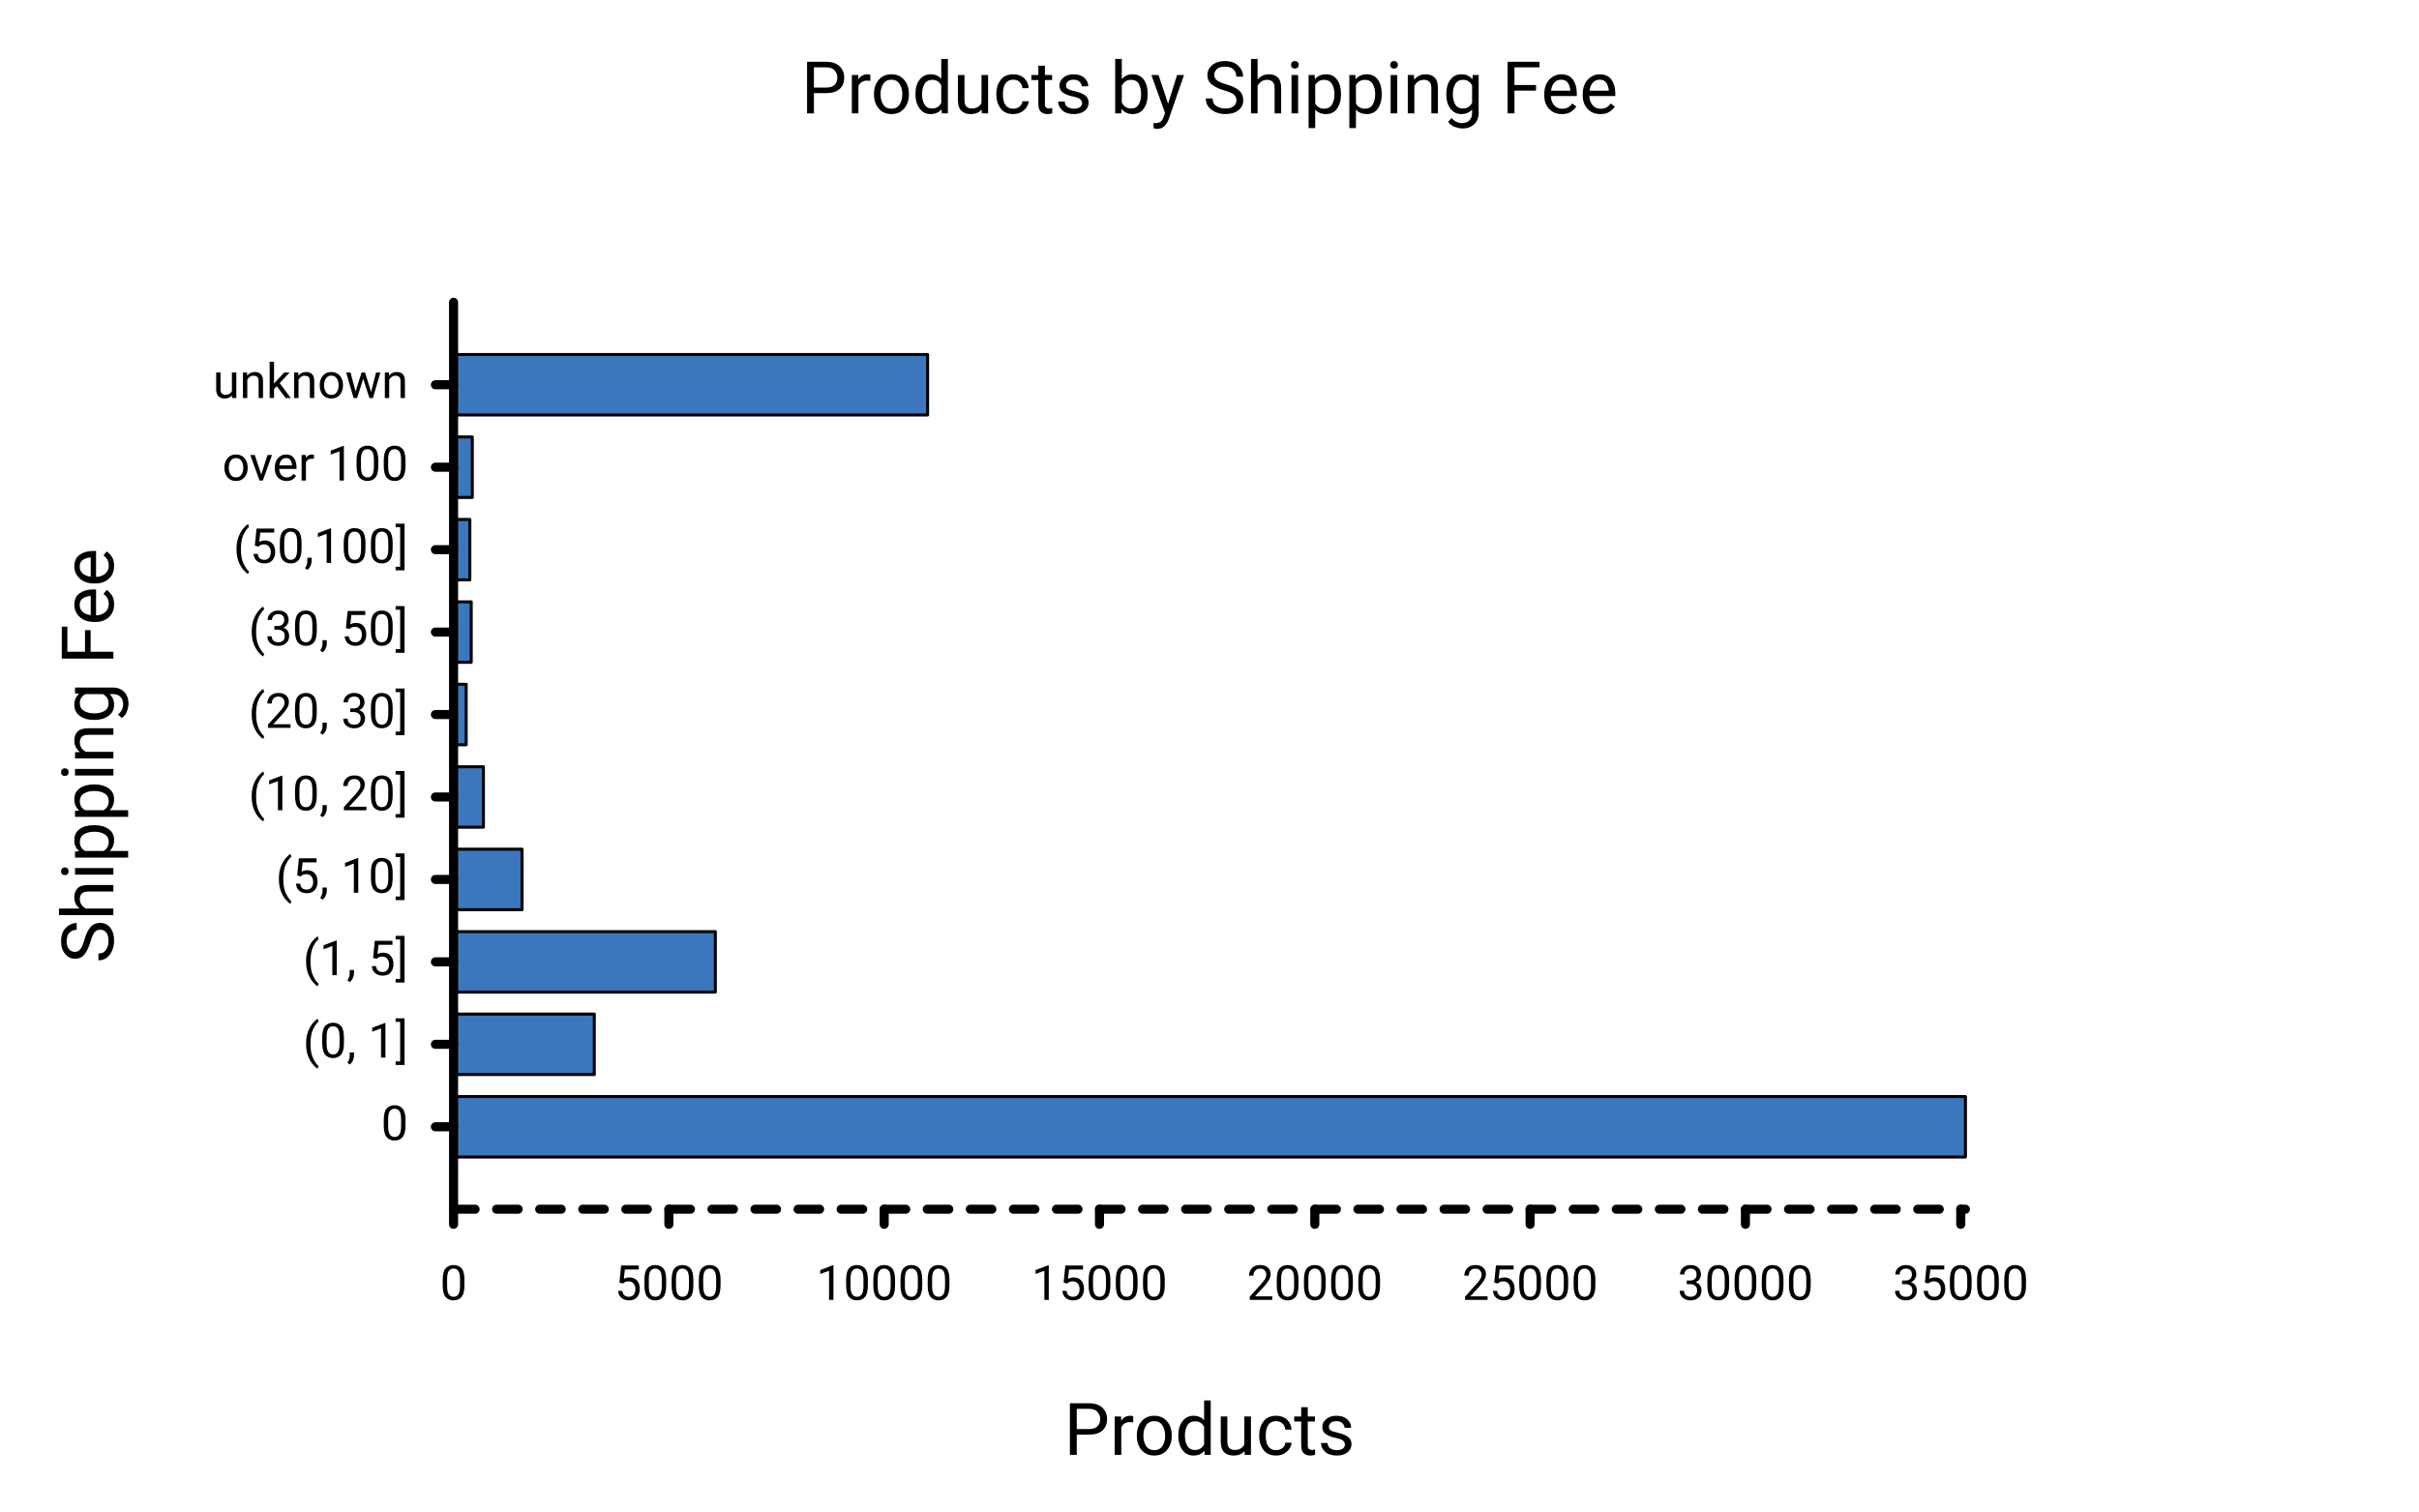
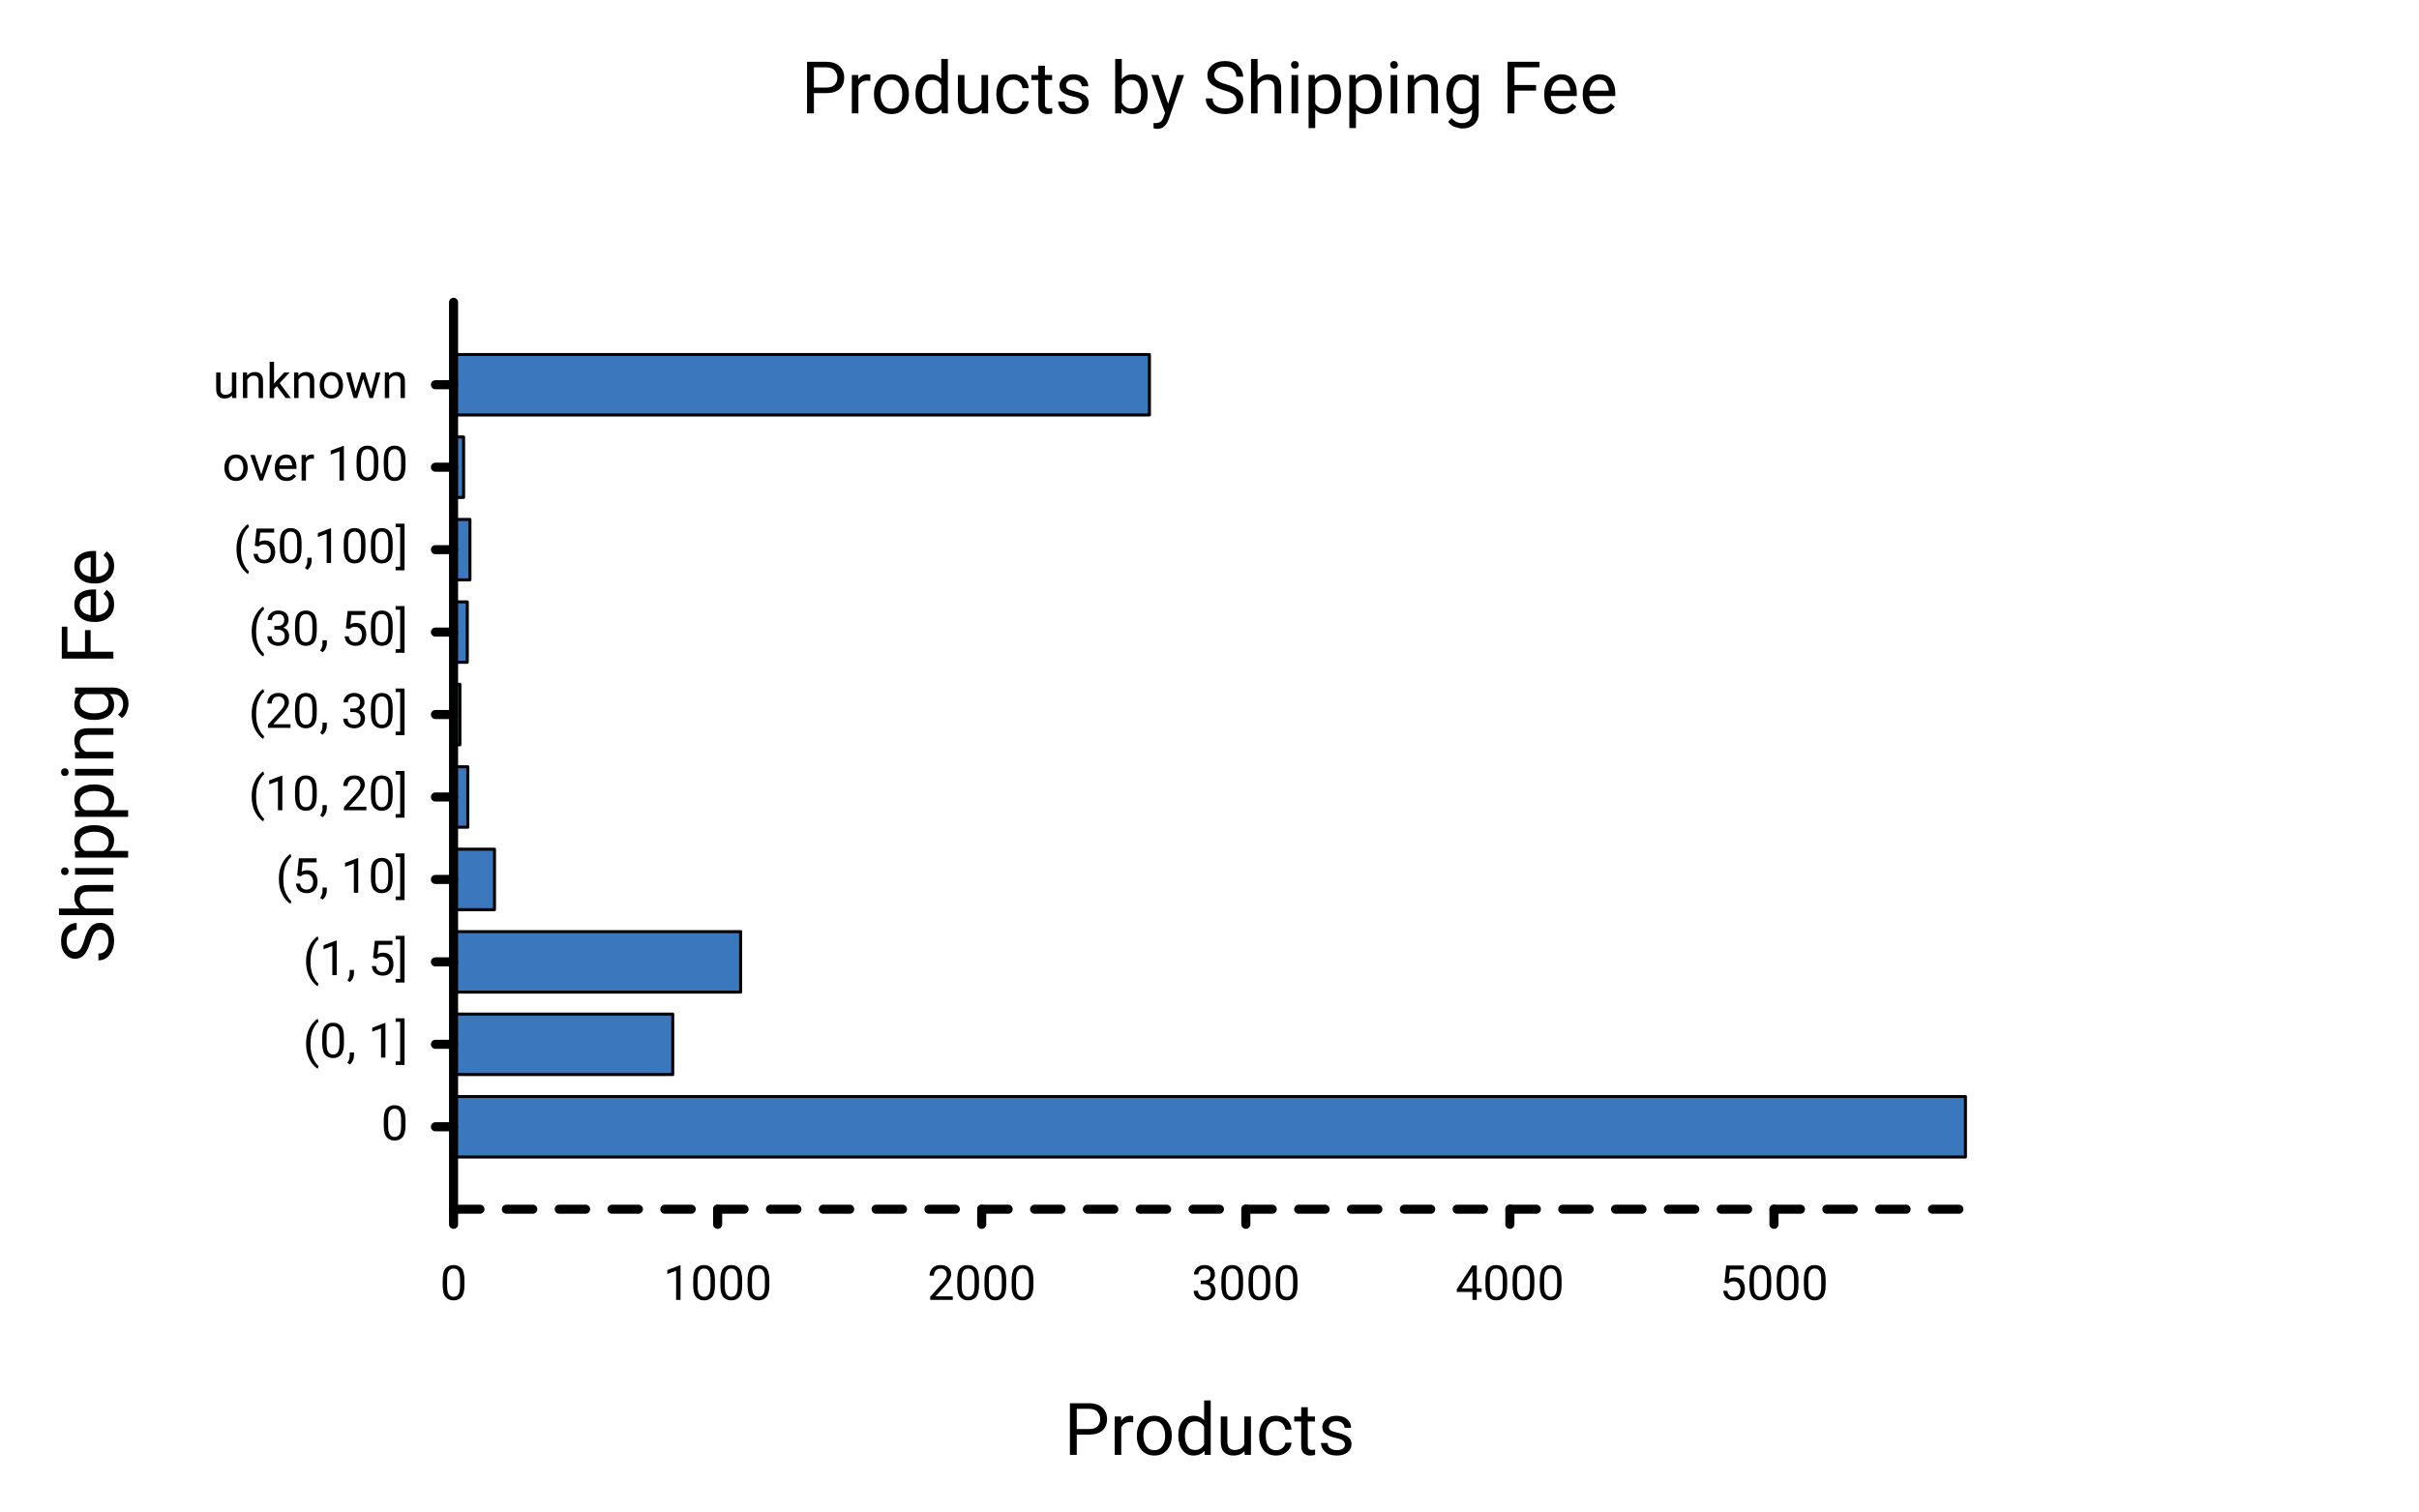
<svg xmlns="http://www.w3.org/2000/svg" class="poloto" width="800" height="500" viewBox="0 0 800 500">
  <style>
.poloto{
  stroke-linecap:round;
  stroke-linejoin:round;
  font-family:Roboto,sans-serif;
  font-size:16px;
}
.poloto_background{fill:AliceBlue;}
.poloto_scatter{stroke-width:7}
.poloto_line{stroke-width:2}
.poloto_text{fill: black;}
.poloto_name{font-size:24px;dominant-baseline:start;text-anchor:middle;}
.poloto_where{dominant-baseline:middle;text-anchor:start}
.poloto_text.poloto_legend{font-size:20px;dominant-baseline:middle;text-anchor:start;}
.poloto_text.poloto_ticks.poloto_y{dominant-baseline:middle;text-anchor:end}
.poloto_text.poloto_ticks.poloto_x{dominant-baseline:start;text-anchor:middle}
.poloto_imgs.poloto_ticks{stroke: black;stroke-width:3;fill:none;stroke-dasharray:none}
.poloto_grid{stroke:gray;stroke-width:0.5}

.poloto0.poloto_stroke{stroke:blue;}
.poloto1.poloto_stroke{stroke:red;}
.poloto2.poloto_stroke{stroke:green;}
.poloto3.poloto_stroke{stroke:gold;}
.poloto4.poloto_stroke{stroke:aqua;}
.poloto5.poloto_stroke{stroke:lime;}
.poloto6.poloto_stroke{stroke:orange;}
.poloto7.poloto_stroke{stroke:chocolate;}
.poloto0.poloto_fill{fill:blue;}
.poloto1.poloto_fill{fill:red;}
.poloto2.poloto_fill{fill:green;}
.poloto3.poloto_fill{fill:gold;}
.poloto4.poloto_fill{fill:aqua;}
.poloto5.poloto_fill{fill:lime;}
.poloto6.poloto_fill{fill:orange;}
.poloto7.poloto_fill{fill:chocolate;}

            .poloto_background{fill-opacity:0;}
            .poloto0.poloto_histo.poloto_imgs{fill:#3B77BC;stroke:black;stroke-width:1px}
            .poloto_grid{display:none}
            .poloto0.poloto_stroke{stroke:#3B77BC}
        
	</style>
  <circle r="1e5" class="poloto_background" />
  <g id="poloto_plot0" class="poloto_plot poloto_imgs poloto_histo poloto0 poloto_fill">
    <rect x="150.00" y="362.73" width="500" height="20" />
-     <rect x="150.00" y="335.45" width="46.541" height="20" />
-     <rect x="150.00" y="308.18" width="86.573" height="20" />
-     <rect x="150.00" y="280.91" width="22.658" height="20" />
-     <rect x="150.00" y="253.64" width="9.869" height="20" />
-     <rect x="150.00" y="226.36" width="4.173" height="20" />
-     <rect x="150.00" y="199.09" width="5.839" height="20" />
-     <rect x="150.00" y="171.82" width="5.383" height="20" />
-     <rect x="150.00" y="144.55" width="6.195" height="20" />
-     <rect x="150.00" y="117.27" width="156.769" height="20" />
+     <rect x="150.00" y="335.45" width="72.489" height="20" />
+     <rect x="150.00" y="308.18" width="94.934" height="20" />
+     <rect x="150.00" y="280.91" width="13.537" height="20" />
+     <rect x="150.00" y="253.64" width="4.716" height="20" />
+     <rect x="150.00" y="226.36" width="2.096" height="20" />
+     <rect x="150.00" y="199.09" width="4.541" height="20" />
+     <rect x="150.00" y="171.82" width="5.415" height="20" />
+     <rect x="150.00" y="144.55" width="3.319" height="20" />
+     <rect x="150.00" y="117.27" width="230.131" height="20" />
  </g>
  <text class="poloto_text poloto_name poloto_title" x="400.00" y="37.50">Products by Shipping Fee</text>
  <text class="poloto_text poloto_name poloto_x" x="400.00" y="481.25">Products</text>
  <text class="poloto_text poloto_name poloto_y" x="37.50" y="250.00" transform="rotate(-90,37.50,250.00)">Shipping Fee</text>
  <g class="poloto_text poloto_ticks poloto_y">
    <text x="135.00" y="372.73">0</text>
    <text x="135.00" y="345.45">(0, 1]</text>
    <text x="135.00" y="318.18">(1, 5]</text>
    <text x="135.00" y="290.91">(5, 10]</text>
    <text x="135.00" y="263.64">(10, 20]</text>
    <text x="135.00" y="236.36">(20, 30]</text>
    <text x="135.00" y="209.09">(30, 50]</text>
    <text x="135.00" y="181.82">(50,100]</text>
    <text x="135.00" y="154.55">over 100</text>
    <text x="135.00" y="127.27">unknown</text>
  </g>
  <g class="poloto_imgs poloto_ticks poloto_y">
    <line x1="150.00" x2="144.00" y1="372.73" y2="372.73" />
    <line x1="150.00" x2="144.00" y1="345.45" y2="345.45" />
    <line x1="150.00" x2="144.00" y1="318.18" y2="318.18" />
    <line x1="150.00" x2="144.00" y1="290.91" y2="290.91" />
    <line x1="150.00" x2="144.00" y1="263.64" y2="263.64" />
    <line x1="150.00" x2="144.00" y1="236.36" y2="236.36" />
    <line x1="150.00" x2="144.00" y1="209.09" y2="209.09" />
    <line x1="150.00" x2="144.00" y1="181.82" y2="181.82" />
    <line x1="150.00" x2="144.00" y1="154.55" y2="154.55" />
    <line x1="150.00" x2="144.00" y1="127.27" y2="127.27" />
  </g>
  <g class="poloto_text poloto_ticks poloto_x">
    <text x="150.00" y="430.00">0</text>
-     <text x="221.21" y="430.00">5000</text>
-     <text x="292.41" y="430.00">10000</text>
-     <text x="363.62" y="430.00">15000</text>
-     <text x="434.83" y="430.00">20000</text>
-     <text x="506.03" y="430.00">25000</text>
-     <text x="577.24" y="430.00">30000</text>
-     <text x="648.45" y="430.00">35000</text>
+     <text x="237.34" y="430.00">1000</text>
+     <text x="324.67" y="430.00">2000</text>
+     <text x="412.01" y="430.00">3000</text>
+     <text x="499.34" y="430.00">4000</text>
+     <text x="586.68" y="430.00">5000</text>
  </g>
  <g class="poloto_imgs poloto_ticks poloto_x">
    <line x1="150.00" x2="150.00" y1="400.00" y2="405.00" />
-     <line x1="221.21" x2="221.21" y1="400.00" y2="405.00" />
-     <line x1="292.41" x2="292.41" y1="400.00" y2="405.00" />
-     <line x1="363.62" x2="363.62" y1="400.00" y2="405.00" />
-     <line x1="434.83" x2="434.83" y1="400.00" y2="405.00" />
-     <line x1="506.03" x2="506.03" y1="400.00" y2="405.00" />
-     <line x1="577.24" x2="577.24" y1="400.00" y2="405.00" />
-     <line x1="648.45" x2="648.45" y1="400.00" y2="405.00" />
+     <line x1="237.34" x2="237.34" y1="400.00" y2="405.00" />
+     <line x1="324.67" x2="324.67" y1="400.00" y2="405.00" />
+     <line x1="412.01" x2="412.01" y1="400.00" y2="405.00" />
+     <line x1="499.34" x2="499.34" y1="400.00" y2="405.00" />
+     <line x1="586.68" x2="586.68" y1="400.00" y2="405.00" />
  </g>
  <g class="poloto_grid poloto_x">
    <line x1="150.00" x2="150.00" y1="400.00" y2="100.00" />
-     <line x1="221.21" x2="221.21" y1="400.00" y2="100.00" />
-     <line x1="292.41" x2="292.41" y1="400.00" y2="100.00" />
-     <line x1="363.62" x2="363.62" y1="400.00" y2="100.00" />
-     <line x1="434.83" x2="434.83" y1="400.00" y2="100.00" />
-     <line x1="506.03" x2="506.03" y1="400.00" y2="100.00" />
-     <line x1="577.24" x2="577.24" y1="400.00" y2="100.00" />
-     <line x1="648.45" x2="648.45" y1="400.00" y2="100.00" />
+     <line x1="237.34" x2="237.34" y1="400.00" y2="100.00" />
+     <line x1="324.67" x2="324.67" y1="400.00" y2="100.00" />
+     <line x1="412.01" x2="412.01" y1="400.00" y2="100.00" />
+     <line x1="499.34" x2="499.34" y1="400.00" y2="100.00" />
+     <line x1="586.68" x2="586.68" y1="400.00" y2="100.00" />
  </g>
-   <path class="poloto_imgs poloto_ticks poloto_x" style="stroke-dasharray:7.121;stroke-dashoffset:-0;" d=" M 150.00 400.00 L 650.00 400.00" />
+   <path class="poloto_imgs poloto_ticks poloto_x" style="stroke-dasharray:8.734;stroke-dashoffset:-0;" d=" M 150.00 400.00 L 650.00 400.00" />
  <path class="poloto_imgs poloto_ticks poloto_y" d=" M 150.00 400.00 L 150.00 100.00" />
</svg>
